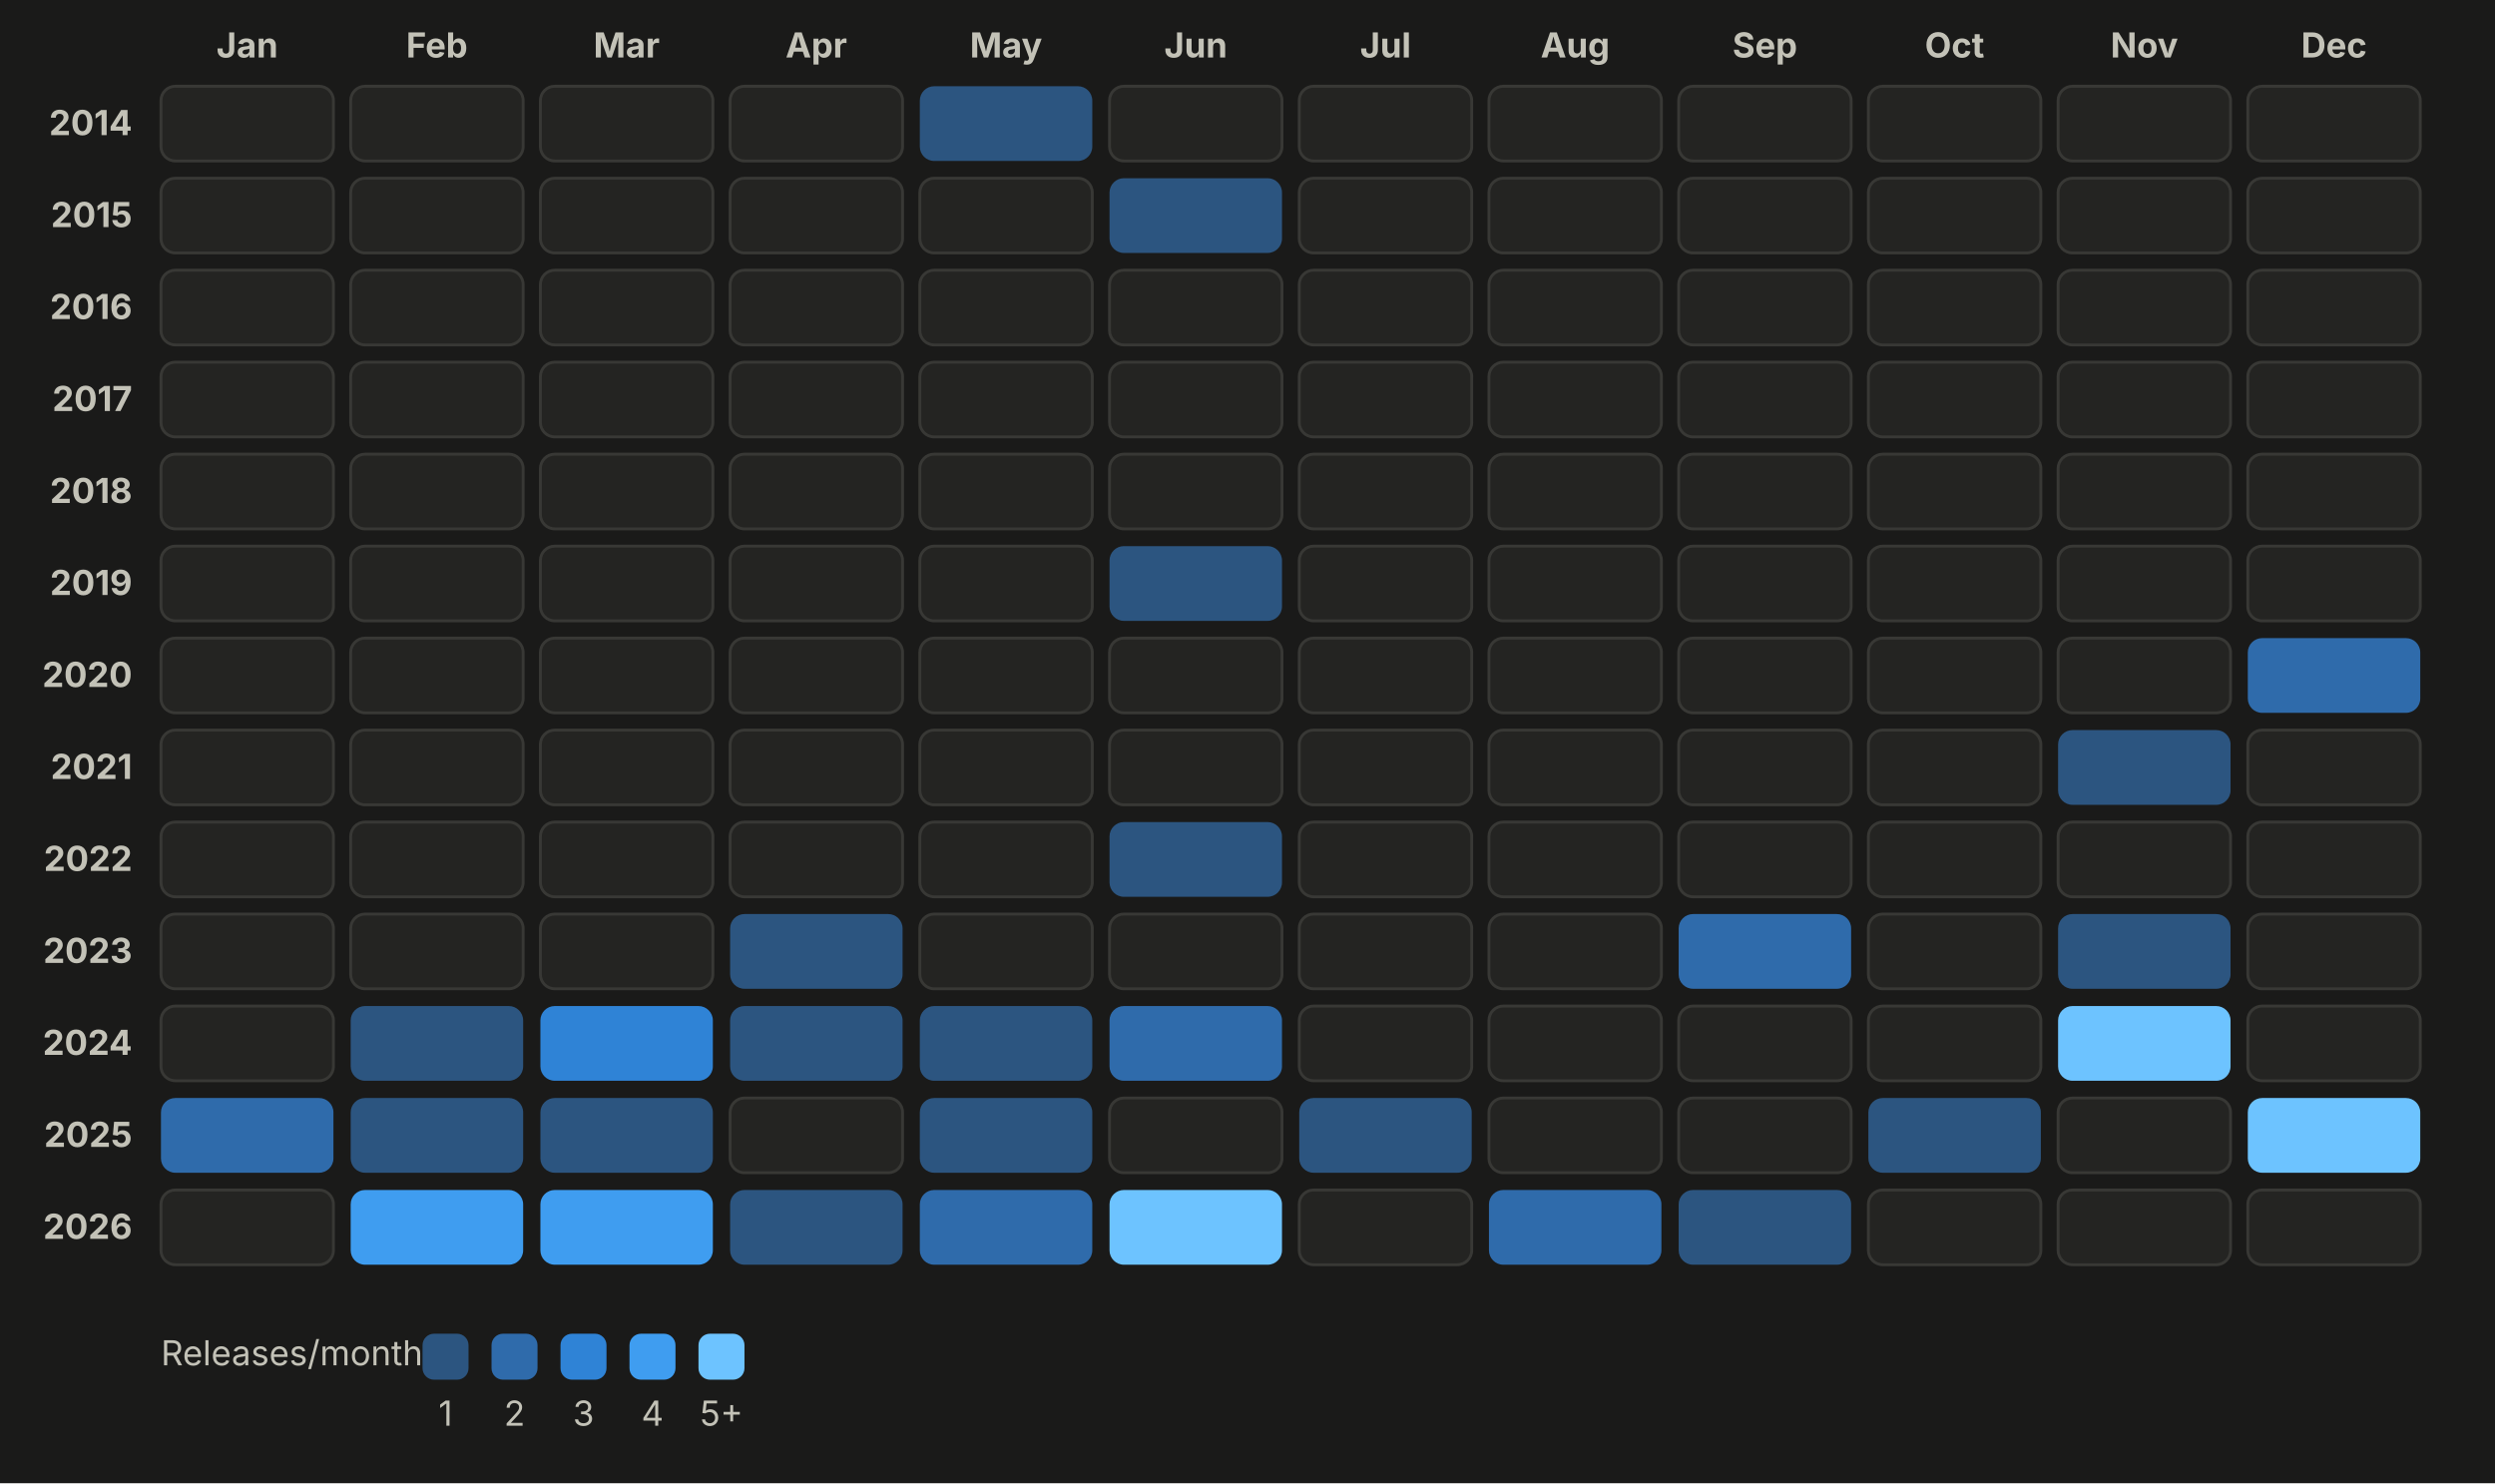
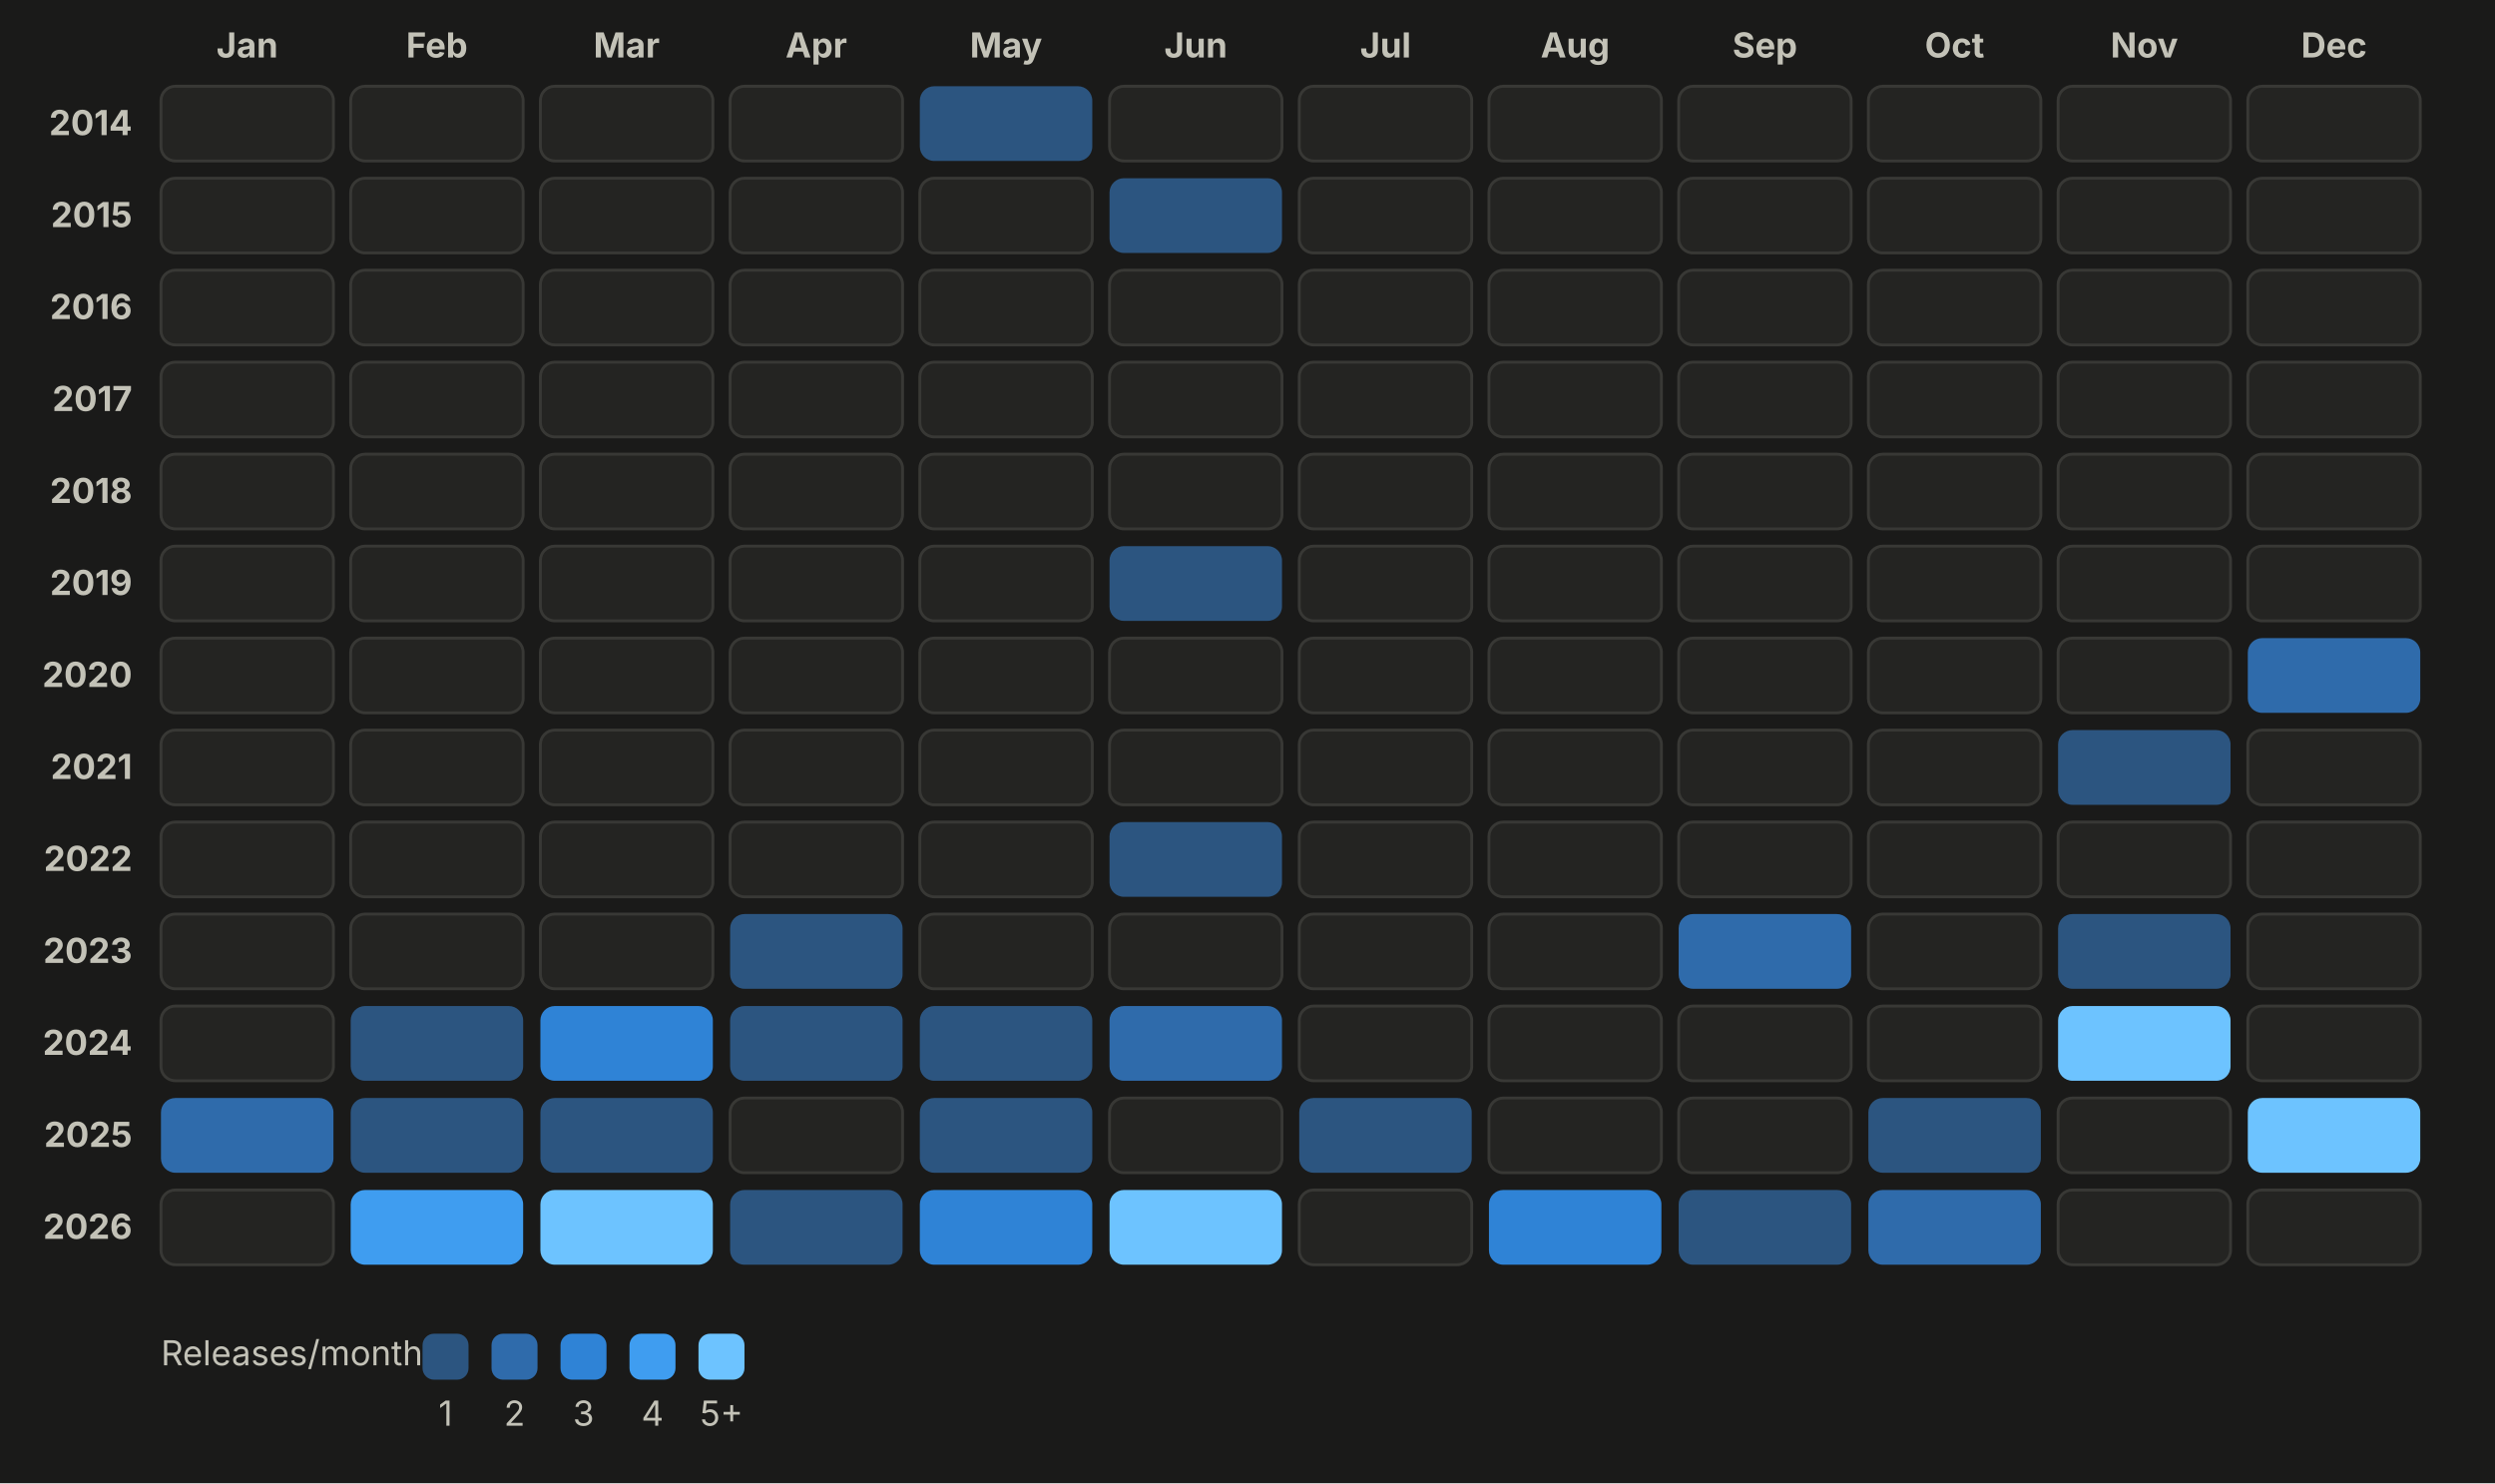
<svg xmlns="http://www.w3.org/2000/svg" width="868" height="516" viewBox="0 0 868 516">
  <rect width="868" height="516" fill="#1a1a19" />
  <style>text{font-family:"Segoe UI",Inter,Arial,sans-serif;fill:#ffffff}.title{font-size:22px;font-weight:700}.sub{font-size:12px;fill:#c3c2b7}.muted{font-size:11px;fill:#898781}.axis{font-size:12px;fill:#898781}.grid{stroke:#2c2c2a;stroke-width:1}.legend{font-size:12px;fill:#c3c2b7}.count{font-size:10px;font-weight:700}.axis-strong{font-size:12px;font-weight:700;fill:#c3c2b7}</style>
  <text x="86.0" y="20" text-anchor="middle" class="axis-strong">Jan</text>
  <text x="152.0" y="20" text-anchor="middle" class="axis-strong">Feb</text>
  <text x="218.0" y="20" text-anchor="middle" class="axis-strong">Mar</text>
  <text x="284.0" y="20" text-anchor="middle" class="axis-strong">Apr</text>
  <text x="350.0" y="20" text-anchor="middle" class="axis-strong">May</text>
  <text x="416.0" y="20" text-anchor="middle" class="axis-strong">Jun</text>
  <text x="482.0" y="20" text-anchor="middle" class="axis-strong">Jul</text>
  <text x="548.0" y="20" text-anchor="middle" class="axis-strong">Aug</text>
  <text x="614.0" y="20" text-anchor="middle" class="axis-strong">Sep</text>
  <text x="680.0" y="20" text-anchor="middle" class="axis-strong">Oct</text>
  <text x="746.0" y="20" text-anchor="middle" class="axis-strong">Nov</text>
  <text x="812.0" y="20" text-anchor="middle" class="axis-strong">Dec</text>
  <text x="46" y="47.0" text-anchor="end" class="axis-strong">2014</text>
  <rect x="56" y="30" width="60" height="26" rx="5" fill="#242422" stroke="#383835" stroke-width="1" />
  <rect x="122" y="30" width="60" height="26" rx="5" fill="#242422" stroke="#383835" stroke-width="1" />
  <rect x="188" y="30" width="60" height="26" rx="5" fill="#242422" stroke="#383835" stroke-width="1" />
  <rect x="254" y="30" width="60" height="26" rx="5" fill="#242422" stroke="#383835" stroke-width="1" />
  <rect x="320" y="30" width="60" height="26" rx="5" fill="#2c5580" />
  <rect x="386" y="30" width="60" height="26" rx="5" fill="#242422" stroke="#383835" stroke-width="1" />
  <rect x="452" y="30" width="60" height="26" rx="5" fill="#242422" stroke="#383835" stroke-width="1" />
  <rect x="518" y="30" width="60" height="26" rx="5" fill="#242422" stroke="#383835" stroke-width="1" />
  <rect x="584" y="30" width="60" height="26" rx="5" fill="#242422" stroke="#383835" stroke-width="1" />
  <rect x="650" y="30" width="60" height="26" rx="5" fill="#242422" stroke="#383835" stroke-width="1" />
  <rect x="716" y="30" width="60" height="26" rx="5" fill="#242422" stroke="#383835" stroke-width="1" />
  <rect x="782" y="30" width="60" height="26" rx="5" fill="#242422" stroke="#383835" stroke-width="1" />
  <text x="46" y="79.0" text-anchor="end" class="axis-strong">2015</text>
  <rect x="56" y="62" width="60" height="26" rx="5" fill="#242422" stroke="#383835" stroke-width="1" />
  <rect x="122" y="62" width="60" height="26" rx="5" fill="#242422" stroke="#383835" stroke-width="1" />
  <rect x="188" y="62" width="60" height="26" rx="5" fill="#242422" stroke="#383835" stroke-width="1" />
  <rect x="254" y="62" width="60" height="26" rx="5" fill="#242422" stroke="#383835" stroke-width="1" />
  <rect x="320" y="62" width="60" height="26" rx="5" fill="#242422" stroke="#383835" stroke-width="1" />
  <rect x="386" y="62" width="60" height="26" rx="5" fill="#2c5580" />
  <rect x="452" y="62" width="60" height="26" rx="5" fill="#242422" stroke="#383835" stroke-width="1" />
  <rect x="518" y="62" width="60" height="26" rx="5" fill="#242422" stroke="#383835" stroke-width="1" />
  <rect x="584" y="62" width="60" height="26" rx="5" fill="#242422" stroke="#383835" stroke-width="1" />
  <rect x="650" y="62" width="60" height="26" rx="5" fill="#242422" stroke="#383835" stroke-width="1" />
  <rect x="716" y="62" width="60" height="26" rx="5" fill="#242422" stroke="#383835" stroke-width="1" />
  <rect x="782" y="62" width="60" height="26" rx="5" fill="#242422" stroke="#383835" stroke-width="1" />
  <text x="46" y="111.0" text-anchor="end" class="axis-strong">2016</text>
  <rect x="56" y="94" width="60" height="26" rx="5" fill="#242422" stroke="#383835" stroke-width="1" />
  <rect x="122" y="94" width="60" height="26" rx="5" fill="#242422" stroke="#383835" stroke-width="1" />
  <rect x="188" y="94" width="60" height="26" rx="5" fill="#242422" stroke="#383835" stroke-width="1" />
  <rect x="254" y="94" width="60" height="26" rx="5" fill="#242422" stroke="#383835" stroke-width="1" />
  <rect x="320" y="94" width="60" height="26" rx="5" fill="#242422" stroke="#383835" stroke-width="1" />
  <rect x="386" y="94" width="60" height="26" rx="5" fill="#242422" stroke="#383835" stroke-width="1" />
  <rect x="452" y="94" width="60" height="26" rx="5" fill="#242422" stroke="#383835" stroke-width="1" />
  <rect x="518" y="94" width="60" height="26" rx="5" fill="#242422" stroke="#383835" stroke-width="1" />
  <rect x="584" y="94" width="60" height="26" rx="5" fill="#242422" stroke="#383835" stroke-width="1" />
  <rect x="650" y="94" width="60" height="26" rx="5" fill="#242422" stroke="#383835" stroke-width="1" />
  <rect x="716" y="94" width="60" height="26" rx="5" fill="#242422" stroke="#383835" stroke-width="1" />
  <rect x="782" y="94" width="60" height="26" rx="5" fill="#242422" stroke="#383835" stroke-width="1" />
  <text x="46" y="143.0" text-anchor="end" class="axis-strong">2017</text>
  <rect x="56" y="126" width="60" height="26" rx="5" fill="#242422" stroke="#383835" stroke-width="1" />
  <rect x="122" y="126" width="60" height="26" rx="5" fill="#242422" stroke="#383835" stroke-width="1" />
  <rect x="188" y="126" width="60" height="26" rx="5" fill="#242422" stroke="#383835" stroke-width="1" />
  <rect x="254" y="126" width="60" height="26" rx="5" fill="#242422" stroke="#383835" stroke-width="1" />
  <rect x="320" y="126" width="60" height="26" rx="5" fill="#242422" stroke="#383835" stroke-width="1" />
  <rect x="386" y="126" width="60" height="26" rx="5" fill="#242422" stroke="#383835" stroke-width="1" />
  <rect x="452" y="126" width="60" height="26" rx="5" fill="#242422" stroke="#383835" stroke-width="1" />
  <rect x="518" y="126" width="60" height="26" rx="5" fill="#242422" stroke="#383835" stroke-width="1" />
  <rect x="584" y="126" width="60" height="26" rx="5" fill="#242422" stroke="#383835" stroke-width="1" />
  <rect x="650" y="126" width="60" height="26" rx="5" fill="#242422" stroke="#383835" stroke-width="1" />
  <rect x="716" y="126" width="60" height="26" rx="5" fill="#242422" stroke="#383835" stroke-width="1" />
  <rect x="782" y="126" width="60" height="26" rx="5" fill="#242422" stroke="#383835" stroke-width="1" />
  <text x="46" y="175.0" text-anchor="end" class="axis-strong">2018</text>
  <rect x="56" y="158" width="60" height="26" rx="5" fill="#242422" stroke="#383835" stroke-width="1" />
  <rect x="122" y="158" width="60" height="26" rx="5" fill="#242422" stroke="#383835" stroke-width="1" />
  <rect x="188" y="158" width="60" height="26" rx="5" fill="#242422" stroke="#383835" stroke-width="1" />
  <rect x="254" y="158" width="60" height="26" rx="5" fill="#242422" stroke="#383835" stroke-width="1" />
  <rect x="320" y="158" width="60" height="26" rx="5" fill="#242422" stroke="#383835" stroke-width="1" />
  <rect x="386" y="158" width="60" height="26" rx="5" fill="#242422" stroke="#383835" stroke-width="1" />
  <rect x="452" y="158" width="60" height="26" rx="5" fill="#242422" stroke="#383835" stroke-width="1" />
  <rect x="518" y="158" width="60" height="26" rx="5" fill="#242422" stroke="#383835" stroke-width="1" />
  <rect x="584" y="158" width="60" height="26" rx="5" fill="#242422" stroke="#383835" stroke-width="1" />
  <rect x="650" y="158" width="60" height="26" rx="5" fill="#242422" stroke="#383835" stroke-width="1" />
  <rect x="716" y="158" width="60" height="26" rx="5" fill="#242422" stroke="#383835" stroke-width="1" />
  <rect x="782" y="158" width="60" height="26" rx="5" fill="#242422" stroke="#383835" stroke-width="1" />
  <text x="46" y="207.0" text-anchor="end" class="axis-strong">2019</text>
  <rect x="56" y="190" width="60" height="26" rx="5" fill="#242422" stroke="#383835" stroke-width="1" />
  <rect x="122" y="190" width="60" height="26" rx="5" fill="#242422" stroke="#383835" stroke-width="1" />
  <rect x="188" y="190" width="60" height="26" rx="5" fill="#242422" stroke="#383835" stroke-width="1" />
  <rect x="254" y="190" width="60" height="26" rx="5" fill="#242422" stroke="#383835" stroke-width="1" />
  <rect x="320" y="190" width="60" height="26" rx="5" fill="#242422" stroke="#383835" stroke-width="1" />
  <rect x="386" y="190" width="60" height="26" rx="5" fill="#2c5580" />
  <rect x="452" y="190" width="60" height="26" rx="5" fill="#242422" stroke="#383835" stroke-width="1" />
  <rect x="518" y="190" width="60" height="26" rx="5" fill="#242422" stroke="#383835" stroke-width="1" />
  <rect x="584" y="190" width="60" height="26" rx="5" fill="#242422" stroke="#383835" stroke-width="1" />
  <rect x="650" y="190" width="60" height="26" rx="5" fill="#242422" stroke="#383835" stroke-width="1" />
  <rect x="716" y="190" width="60" height="26" rx="5" fill="#242422" stroke="#383835" stroke-width="1" />
  <rect x="782" y="190" width="60" height="26" rx="5" fill="#242422" stroke="#383835" stroke-width="1" />
  <text x="46" y="239.0" text-anchor="end" class="axis-strong">2020</text>
  <rect x="56" y="222" width="60" height="26" rx="5" fill="#242422" stroke="#383835" stroke-width="1" />
  <rect x="122" y="222" width="60" height="26" rx="5" fill="#242422" stroke="#383835" stroke-width="1" />
  <rect x="188" y="222" width="60" height="26" rx="5" fill="#242422" stroke="#383835" stroke-width="1" />
  <rect x="254" y="222" width="60" height="26" rx="5" fill="#242422" stroke="#383835" stroke-width="1" />
  <rect x="320" y="222" width="60" height="26" rx="5" fill="#242422" stroke="#383835" stroke-width="1" />
  <rect x="386" y="222" width="60" height="26" rx="5" fill="#242422" stroke="#383835" stroke-width="1" />
  <rect x="452" y="222" width="60" height="26" rx="5" fill="#242422" stroke="#383835" stroke-width="1" />
  <rect x="518" y="222" width="60" height="26" rx="5" fill="#242422" stroke="#383835" stroke-width="1" />
  <rect x="584" y="222" width="60" height="26" rx="5" fill="#242422" stroke="#383835" stroke-width="1" />
  <rect x="650" y="222" width="60" height="26" rx="5" fill="#242422" stroke="#383835" stroke-width="1" />
  <rect x="716" y="222" width="60" height="26" rx="5" fill="#242422" stroke="#383835" stroke-width="1" />
  <rect x="782" y="222" width="60" height="26" rx="5" fill="#2f6bab" />
  <text x="46" y="271.0" text-anchor="end" class="axis-strong">2021</text>
  <rect x="56" y="254" width="60" height="26" rx="5" fill="#242422" stroke="#383835" stroke-width="1" />
  <rect x="122" y="254" width="60" height="26" rx="5" fill="#242422" stroke="#383835" stroke-width="1" />
  <rect x="188" y="254" width="60" height="26" rx="5" fill="#242422" stroke="#383835" stroke-width="1" />
  <rect x="254" y="254" width="60" height="26" rx="5" fill="#242422" stroke="#383835" stroke-width="1" />
  <rect x="320" y="254" width="60" height="26" rx="5" fill="#242422" stroke="#383835" stroke-width="1" />
  <rect x="386" y="254" width="60" height="26" rx="5" fill="#242422" stroke="#383835" stroke-width="1" />
  <rect x="452" y="254" width="60" height="26" rx="5" fill="#242422" stroke="#383835" stroke-width="1" />
  <rect x="518" y="254" width="60" height="26" rx="5" fill="#242422" stroke="#383835" stroke-width="1" />
  <rect x="584" y="254" width="60" height="26" rx="5" fill="#242422" stroke="#383835" stroke-width="1" />
  <rect x="650" y="254" width="60" height="26" rx="5" fill="#242422" stroke="#383835" stroke-width="1" />
  <rect x="716" y="254" width="60" height="26" rx="5" fill="#2c5580" />
  <rect x="782" y="254" width="60" height="26" rx="5" fill="#242422" stroke="#383835" stroke-width="1" />
  <text x="46" y="303.0" text-anchor="end" class="axis-strong">2022</text>
  <rect x="56" y="286" width="60" height="26" rx="5" fill="#242422" stroke="#383835" stroke-width="1" />
  <rect x="122" y="286" width="60" height="26" rx="5" fill="#242422" stroke="#383835" stroke-width="1" />
  <rect x="188" y="286" width="60" height="26" rx="5" fill="#242422" stroke="#383835" stroke-width="1" />
  <rect x="254" y="286" width="60" height="26" rx="5" fill="#242422" stroke="#383835" stroke-width="1" />
  <rect x="320" y="286" width="60" height="26" rx="5" fill="#242422" stroke="#383835" stroke-width="1" />
  <rect x="386" y="286" width="60" height="26" rx="5" fill="#2c5580" />
  <rect x="452" y="286" width="60" height="26" rx="5" fill="#242422" stroke="#383835" stroke-width="1" />
  <rect x="518" y="286" width="60" height="26" rx="5" fill="#242422" stroke="#383835" stroke-width="1" />
  <rect x="584" y="286" width="60" height="26" rx="5" fill="#242422" stroke="#383835" stroke-width="1" />
  <rect x="650" y="286" width="60" height="26" rx="5" fill="#242422" stroke="#383835" stroke-width="1" />
  <rect x="716" y="286" width="60" height="26" rx="5" fill="#242422" stroke="#383835" stroke-width="1" />
  <rect x="782" y="286" width="60" height="26" rx="5" fill="#242422" stroke="#383835" stroke-width="1" />
  <text x="46" y="335.0" text-anchor="end" class="axis-strong">2023</text>
  <rect x="56" y="318" width="60" height="26" rx="5" fill="#242422" stroke="#383835" stroke-width="1" />
  <rect x="122" y="318" width="60" height="26" rx="5" fill="#242422" stroke="#383835" stroke-width="1" />
  <rect x="188" y="318" width="60" height="26" rx="5" fill="#242422" stroke="#383835" stroke-width="1" />
  <rect x="254" y="318" width="60" height="26" rx="5" fill="#2c5580" />
  <rect x="320" y="318" width="60" height="26" rx="5" fill="#242422" stroke="#383835" stroke-width="1" />
  <rect x="386" y="318" width="60" height="26" rx="5" fill="#242422" stroke="#383835" stroke-width="1" />
  <rect x="452" y="318" width="60" height="26" rx="5" fill="#242422" stroke="#383835" stroke-width="1" />
  <rect x="518" y="318" width="60" height="26" rx="5" fill="#242422" stroke="#383835" stroke-width="1" />
  <rect x="584" y="318" width="60" height="26" rx="5" fill="#2f6bab" />
  <rect x="650" y="318" width="60" height="26" rx="5" fill="#242422" stroke="#383835" stroke-width="1" />
  <rect x="716" y="318" width="60" height="26" rx="5" fill="#2c5580" />
  <rect x="782" y="318" width="60" height="26" rx="5" fill="#242422" stroke="#383835" stroke-width="1" />
  <text x="46" y="367.0" text-anchor="end" class="axis-strong">2024</text>
  <rect x="56" y="350" width="60" height="26" rx="5" fill="#242422" stroke="#383835" stroke-width="1" />
  <rect x="122" y="350" width="60" height="26" rx="5" fill="#2c5580" />
  <rect x="188" y="350" width="60" height="26" rx="5" fill="#2f83d6" />
  <rect x="254" y="350" width="60" height="26" rx="5" fill="#2c5580" />
  <rect x="320" y="350" width="60" height="26" rx="5" fill="#2c5580" />
  <rect x="386" y="350" width="60" height="26" rx="5" fill="#2f6bab" />
  <rect x="452" y="350" width="60" height="26" rx="5" fill="#242422" stroke="#383835" stroke-width="1" />
  <rect x="518" y="350" width="60" height="26" rx="5" fill="#242422" stroke="#383835" stroke-width="1" />
  <rect x="584" y="350" width="60" height="26" rx="5" fill="#242422" stroke="#383835" stroke-width="1" />
  <rect x="650" y="350" width="60" height="26" rx="5" fill="#242422" stroke="#383835" stroke-width="1" />
  <rect x="716" y="350" width="60" height="26" rx="5" fill="#6dc3ff" />
  <rect x="782" y="350" width="60" height="26" rx="5" fill="#242422" stroke="#383835" stroke-width="1" />
  <text x="46" y="399.0" text-anchor="end" class="axis-strong">2025</text>
  <rect x="56" y="382" width="60" height="26" rx="5" fill="#2f6bab" />
  <rect x="122" y="382" width="60" height="26" rx="5" fill="#2c5580" />
  <rect x="188" y="382" width="60" height="26" rx="5" fill="#2c5580" />
  <rect x="254" y="382" width="60" height="26" rx="5" fill="#242422" stroke="#383835" stroke-width="1" />
  <rect x="320" y="382" width="60" height="26" rx="5" fill="#2c5580" />
  <rect x="386" y="382" width="60" height="26" rx="5" fill="#242422" stroke="#383835" stroke-width="1" />
  <rect x="452" y="382" width="60" height="26" rx="5" fill="#2c5580" />
  <rect x="518" y="382" width="60" height="26" rx="5" fill="#242422" stroke="#383835" stroke-width="1" />
  <rect x="584" y="382" width="60" height="26" rx="5" fill="#242422" stroke="#383835" stroke-width="1" />
  <rect x="650" y="382" width="60" height="26" rx="5" fill="#2c5580" />
  <rect x="716" y="382" width="60" height="26" rx="5" fill="#242422" stroke="#383835" stroke-width="1" />
  <rect x="782" y="382" width="60" height="26" rx="5" fill="#6dc3ff" />
  <text x="46" y="431.0" text-anchor="end" class="axis-strong">2026</text>
  <rect x="56" y="414" width="60" height="26" rx="5" fill="#242422" stroke="#383835" stroke-width="1" />
  <rect x="122" y="414" width="60" height="26" rx="5" fill="#3f9df0" />
-   <rect x="188" y="414" width="60" height="26" rx="5" fill="#3f9df0" />
+   <rect x="188" y="414" width="60" height="26" rx="5" fill="#6dc3ff" />
  <rect x="254" y="414" width="60" height="26" rx="5" fill="#2c5580" />
-   <rect x="320" y="414" width="60" height="26" rx="5" fill="#2f6bab" />
+   <rect x="320" y="414" width="60" height="26" rx="5" fill="#2f83d6" />
  <rect x="386" y="414" width="60" height="26" rx="5" fill="#6dc3ff" />
  <rect x="452" y="414" width="60" height="26" rx="5" fill="#242422" stroke="#383835" stroke-width="1" />
-   <rect x="518" y="414" width="60" height="26" rx="5" fill="#2f6bab" />
+   <rect x="518" y="414" width="60" height="26" rx="5" fill="#2f83d6" />
  <rect x="584" y="414" width="60" height="26" rx="5" fill="#2c5580" />
-   <rect x="650" y="414" width="60" height="26" rx="5" fill="#242422" stroke="#383835" stroke-width="1" />
+   <rect x="650" y="414" width="60" height="26" rx="5" fill="#2f6bab" />
  <rect x="716" y="414" width="60" height="26" rx="5" fill="#242422" stroke="#383835" stroke-width="1" />
  <rect x="782" y="414" width="60" height="26" rx="5" fill="#242422" stroke="#383835" stroke-width="1" />
  <text x="56" y="475" class="legend">Releases/month:</text>
  <rect x="147" y="464" width="16" height="16" rx="4" fill="#2c5580" />
  <text x="155" y="496" text-anchor="middle" class="legend">1</text>
  <rect x="171" y="464" width="16" height="16" rx="4" fill="#2f6bab" />
  <text x="179" y="496" text-anchor="middle" class="legend">2</text>
  <rect x="195" y="464" width="16" height="16" rx="4" fill="#2f83d6" />
  <text x="203" y="496" text-anchor="middle" class="legend">3</text>
  <rect x="219" y="464" width="16" height="16" rx="4" fill="#3f9df0" />
  <text x="227" y="496" text-anchor="middle" class="legend">4</text>
  <rect x="243" y="464" width="16" height="16" rx="4" fill="#6dc3ff" />
  <text x="251" y="496" text-anchor="middle" class="legend">5+</text>
</svg>
